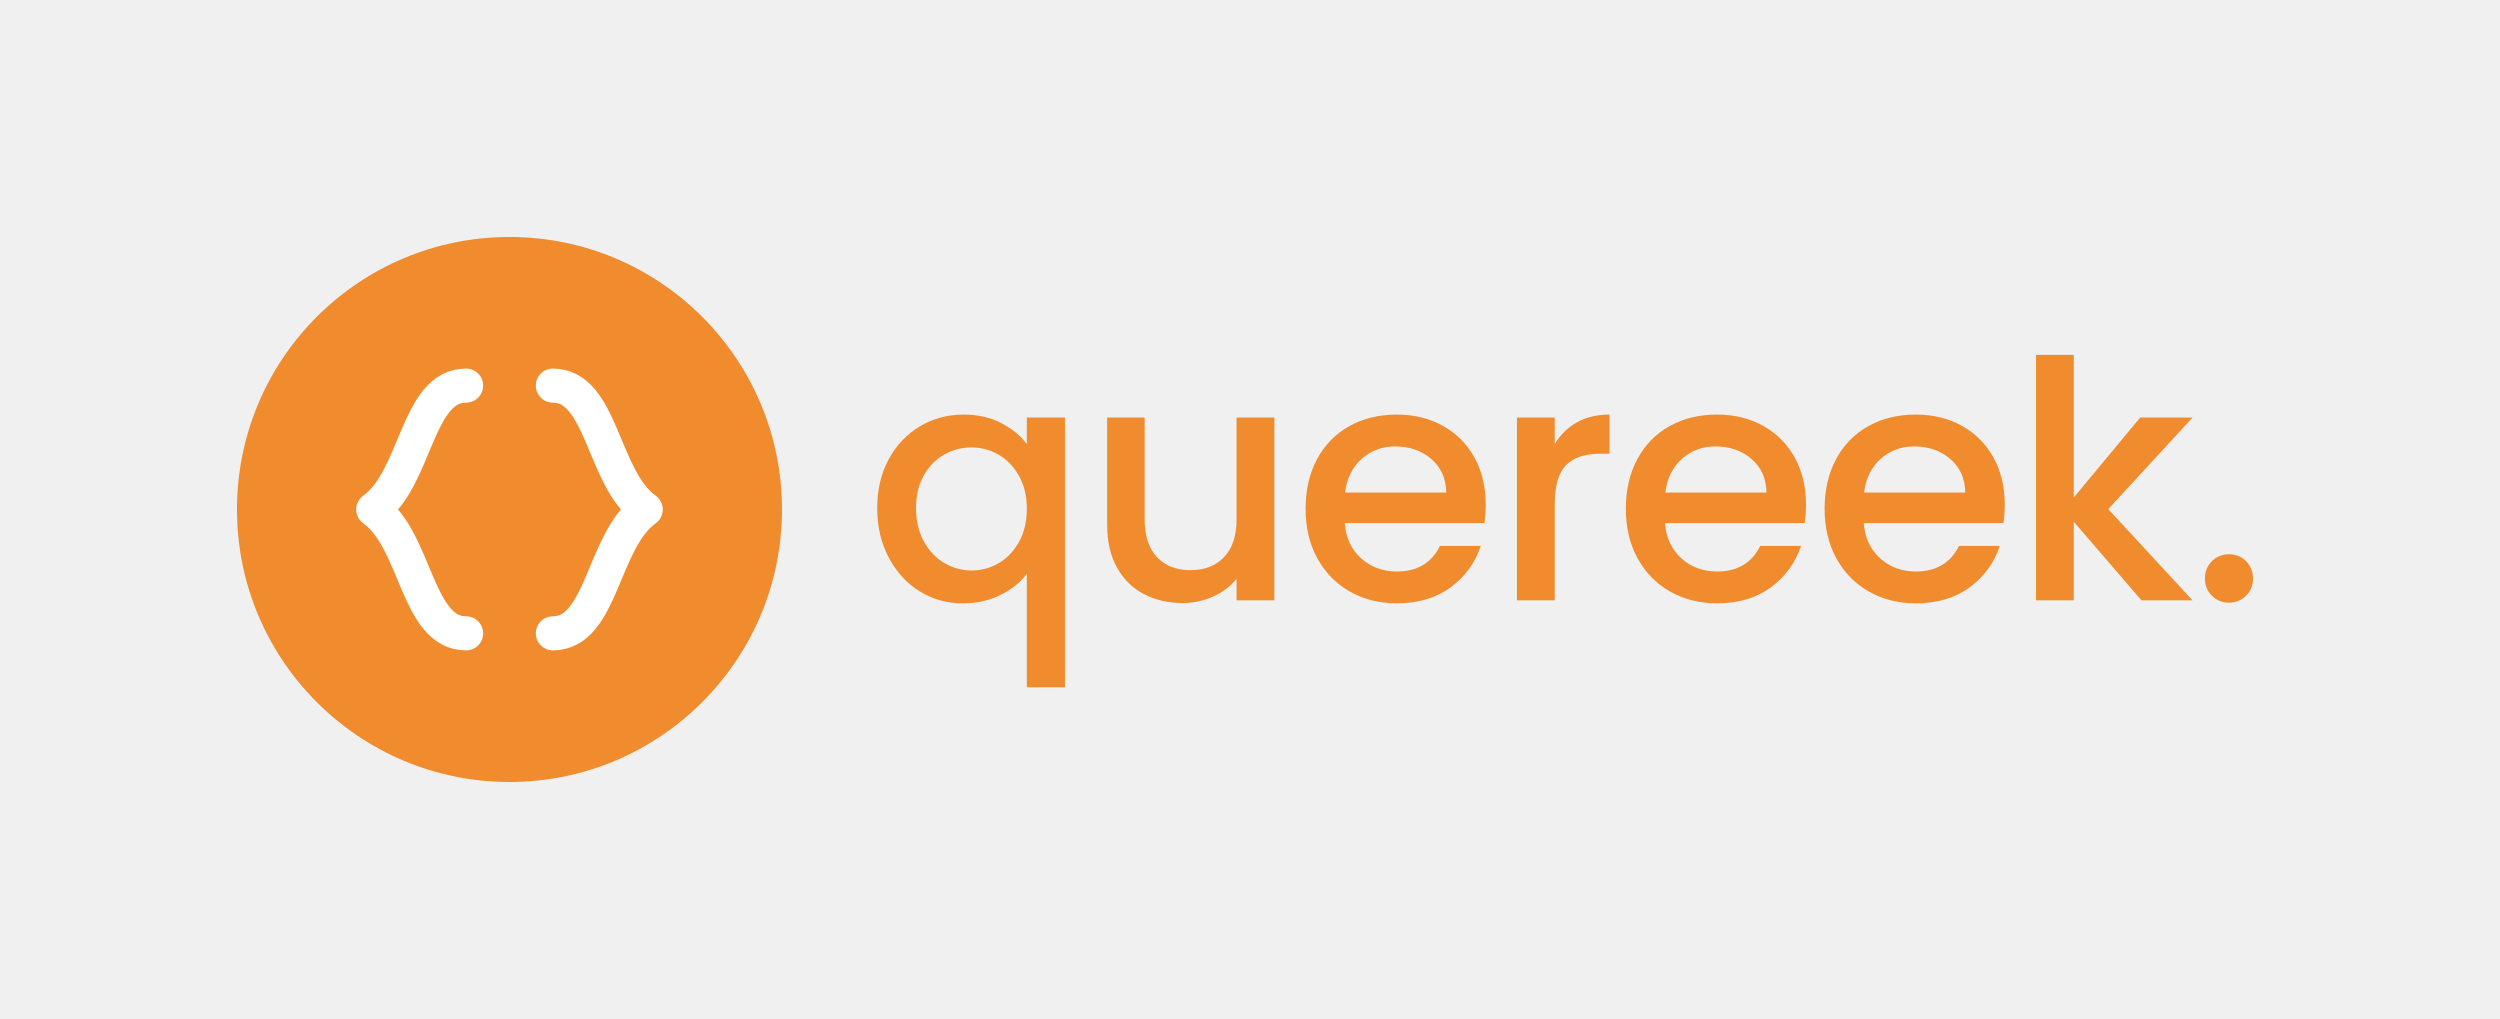
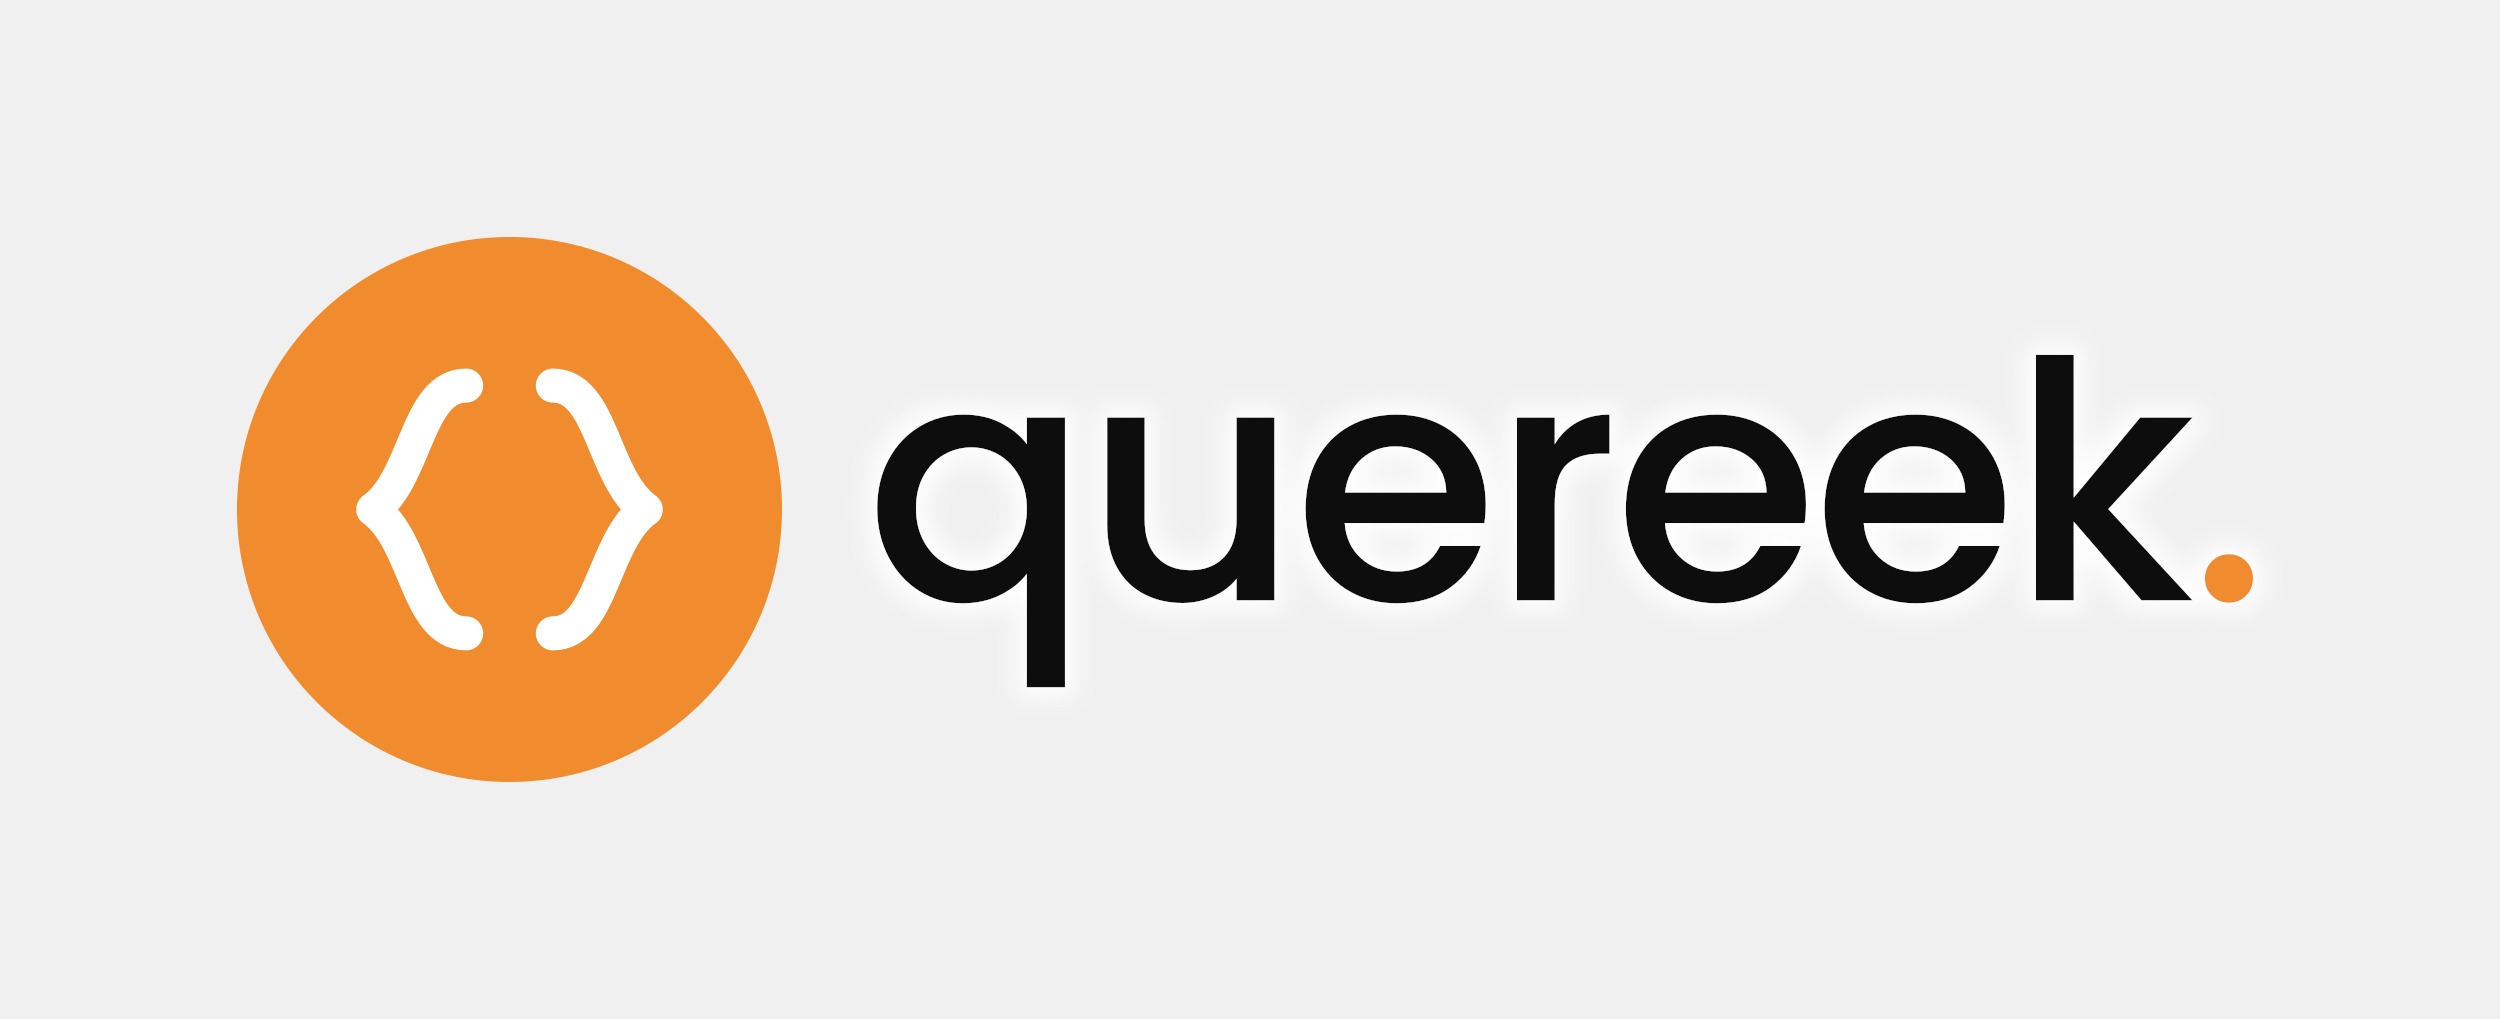
<svg xmlns="http://www.w3.org/2000/svg" width="422.0" height="172.0" viewBox="0 0 422.0 172.0">
+   <defs>
+     <filter id="halo" x="-8%" y="-40%" width="116%" height="180%">
+       <feMorphology in="SourceAlpha" operator="dilate" radius="2.5" result="thick" />
+       <feFlood flood-color="#FFFFFF" flood-opacity="0.92" />
+       <feComposite in2="thick" operator="in" result="outline" />
+       <feGaussianBlur in="outline" stdDeviation="2.0" result="glow" />
+       <feMerge>
+         <feMergeNode in="glow" />
+         <feMergeNode in="SourceGraphic" />
+       </feMerge>
+     </filter>
+   </defs>
  <circle cx="86" cy="86.0" r="46" fill="#F08C2E" />
  <path d="M78.68 65.09 C 70.32 65.09 70.32 80.77 63.00 86.00 C 70.32 91.23 70.32 106.91 78.68 106.91" fill="none" stroke="#FFFFFF" stroke-width="5.75" stroke-linecap="round" stroke-linejoin="round" />
  <path d="M93.32 65.09 C 101.68 65.09 101.68 80.77 109.00 86.00 C 101.68 91.23 101.68 106.91 93.32 106.91" fill="none" stroke="#FFFFFF" stroke-width="5.75" stroke-linecap="round" stroke-linejoin="round" />
-   <path d="M298 560Q362 560 411.5 534.0Q461 508 488 471V551H603V-262H488V80Q461 43 410.0 17.0Q359 -9 294 -9Q223 -9 164.5 27.5Q106 64 71.5 129.5Q37 195 37 278Q37 361 71.5 425.0Q106 489 165.5 524.5Q225 560 298 560ZM321 461Q277 461 239.0 439.5Q201 418 177.5 376.5Q154 335 154 278Q154 221 177.5 178.0Q201 135 239.5 112.5Q278 90 321 90Q365 90 403.0 112.0Q441 134 464.5 176.5Q488 219 488 276Q488 333 464.5 375.0Q441 417 403.0 439.0Q365 461 321 461Z" fill="#F08C2E" transform="translate(146.00,101.34) scale(0.056,-0.056)" />
-   <path d="M574 551V0H460V65Q433 31 389.5 11.5Q346 -8 297 -8Q232 -8 180.5 19.0Q129 46 99.5 99.0Q70 152 70 227V551H183V244Q183 170 220.0 130.5Q257 91 321 91Q385 91 422.5 130.5Q460 170 460 244V551Z" fill="#F08C2E" transform="translate(182.97,101.34) scale(0.056,-0.056)" />
-   <path d="M576 233H155Q160 167 204.0 127.0Q248 87 312 87Q404 87 442 164H565Q540 88 474.5 39.5Q409 -9 312 -9Q233 -9 170.5 26.5Q108 62 72.5 126.5Q37 191 37 276Q37 361 71.5 425.5Q106 490 168.5 525.0Q231 560 312 560Q390 560 451.0 526.0Q512 492 546.0 430.5Q580 369 580 289Q580 258 576 233ZM461 325Q460 388 416.0 426.0Q372 464 307 464Q248 464 206.0 426.5Q164 389 156 325Z" fill="#F08C2E" transform="translate(218.31,101.34) scale(0.056,-0.056)" />
-   <path d="M354 560V442H325Q258 442 223.5 408.0Q189 374 189 290V0H75V551H189V471Q214 513 255.5 536.5Q297 560 354 560Z" fill="#F08C2E" transform="translate(251.86,101.34) scale(0.056,-0.056)" />
-   <path d="M576 233H155Q160 167 204.0 127.0Q248 87 312 87Q404 87 442 164H565Q540 88 474.5 39.5Q409 -9 312 -9Q233 -9 170.5 26.5Q108 62 72.5 126.5Q37 191 37 276Q37 361 71.5 425.5Q106 490 168.5 525.0Q231 560 312 560Q390 560 451.0 526.0Q512 492 546.0 430.5Q580 369 580 289Q580 258 576 233ZM461 325Q460 388 416.0 426.0Q372 464 307 464Q248 464 206.0 426.5Q164 389 156 325Z" fill="#F08C2E" transform="translate(272.37,101.34) scale(0.056,-0.056)" />
-   <path d="M576 233H155Q160 167 204.0 127.0Q248 87 312 87Q404 87 442 164H565Q540 88 474.5 39.5Q409 -9 312 -9Q233 -9 170.5 26.5Q108 62 72.5 126.5Q37 191 37 276Q37 361 71.5 425.5Q106 490 168.5 525.0Q231 560 312 560Q390 560 451.0 526.0Q512 492 546.0 430.5Q580 369 580 289Q580 258 576 233ZM461 325Q460 388 416.0 426.0Q372 464 307 464Q248 464 206.0 426.5Q164 389 156 325Z" fill="#F08C2E" transform="translate(305.92,101.34) scale(0.056,-0.056)" />
-   <path d="M293 275 547 0H393L189 237V0H75V740H189V310L389 551H547Z" fill="#F08C2E" transform="translate(339.47,101.34) scale(0.056,-0.056)" />
-   <path d="M48 66Q48 97 69.0 118.0Q90 139 121 139Q151 139 172.0 118.0Q193 97 193 66Q193 35 172.0 14.0Q151 -7 121 -7Q90 -7 69.0 14.0Q48 35 48 66Z" fill="#F08C2E" transform="translate(369.50,101.34) scale(0.056,-0.056)" />
+   <g filter="url(#halo)">
+     <path d="M298 560Q362 560 411.5 534.0Q461 508 488 471V551H603V-262H488V80Q461 43 410.0 17.0Q359 -9 294 -9Q223 -9 164.5 27.5Q106 64 71.5 129.5Q37 195 37 278Q37 361 71.5 425.0Q106 489 165.5 524.5Q225 560 298 560ZM321 461Q277 461 239.0 439.5Q201 418 177.5 376.5Q154 335 154 278Q154 221 177.5 178.0Q201 135 239.5 112.5Q278 90 321 90Q365 90 403.0 112.0Q441 134 464.5 176.5Q488 219 488 276Q488 333 464.5 375.0Q441 417 403.0 439.0Q365 461 321 461Z" fill="#0a0a0a" transform="translate(146.00,101.34) scale(0.056,-0.056)" />
+     <path d="M574 551V0H460V65Q433 31 389.5 11.5Q346 -8 297 -8Q232 -8 180.5 19.0Q129 46 99.5 99.0Q70 152 70 227V551H183V244Q183 170 220.0 130.5Q257 91 321 91Q385 91 422.5 130.5Q460 170 460 244V551Z" fill="#0a0a0a" transform="translate(182.97,101.34) scale(0.056,-0.056)" />
+     <path d="M576 233H155Q160 167 204.0 127.0Q248 87 312 87Q404 87 442 164H565Q540 88 474.5 39.5Q409 -9 312 -9Q233 -9 170.5 26.5Q108 62 72.5 126.5Q37 191 37 276Q37 361 71.5 425.5Q106 490 168.5 525.0Q231 560 312 560Q390 560 451.0 526.0Q512 492 546.0 430.5Q580 369 580 289Q580 258 576 233ZM461 325Q460 388 416.0 426.0Q372 464 307 464Q248 464 206.0 426.5Q164 389 156 325Z" fill="#0a0a0a" transform="translate(218.31,101.34) scale(0.056,-0.056)" />
+     <path d="M354 560V442H325Q258 442 223.5 408.0Q189 374 189 290V0H75V551H189V471Q214 513 255.5 536.5Q297 560 354 560Z" fill="#0a0a0a" transform="translate(251.86,101.34) scale(0.056,-0.056)" />
+     <path d="M576 233H155Q160 167 204.0 127.0Q248 87 312 87Q404 87 442 164H565Q540 88 474.5 39.5Q409 -9 312 -9Q233 -9 170.5 26.5Q108 62 72.5 126.5Q37 191 37 276Q37 361 71.5 425.5Q106 490 168.5 525.0Q231 560 312 560Q390 560 451.0 526.0Q512 492 546.0 430.5Q580 369 580 289Q580 258 576 233ZM461 325Q460 388 416.0 426.0Q372 464 307 464Q248 464 206.0 426.5Q164 389 156 325Z" fill="#0a0a0a" transform="translate(272.37,101.34) scale(0.056,-0.056)" />
+     <path d="M576 233H155Q160 167 204.0 127.0Q248 87 312 87Q404 87 442 164H565Q540 88 474.5 39.5Q409 -9 312 -9Q233 -9 170.5 26.5Q108 62 72.5 126.5Q37 191 37 276Q37 361 71.5 425.5Q106 490 168.5 525.0Q231 560 312 560Q390 560 451.0 526.0Q512 492 546.0 430.5Q580 369 580 289Q580 258 576 233ZM461 325Q460 388 416.0 426.0Q372 464 307 464Q248 464 206.0 426.5Q164 389 156 325Z" fill="#0a0a0a" transform="translate(305.92,101.34) scale(0.056,-0.056)" />
+     <path d="M293 275 547 0H393L189 237V0H75V740H189V310L389 551H547Z" fill="#0a0a0a" transform="translate(339.47,101.34) scale(0.056,-0.056)" />
+     <path d="M48 66Q48 97 69.0 118.0Q90 139 121 139Q151 139 172.0 118.0Q193 97 193 66Q193 35 172.0 14.0Q151 -7 121 -7Q90 -7 69.0 14.0Q48 35 48 66Z" fill="#F08C2E" transform="translate(369.50,101.34) scale(0.056,-0.056)" />
+   </g>
</svg>
